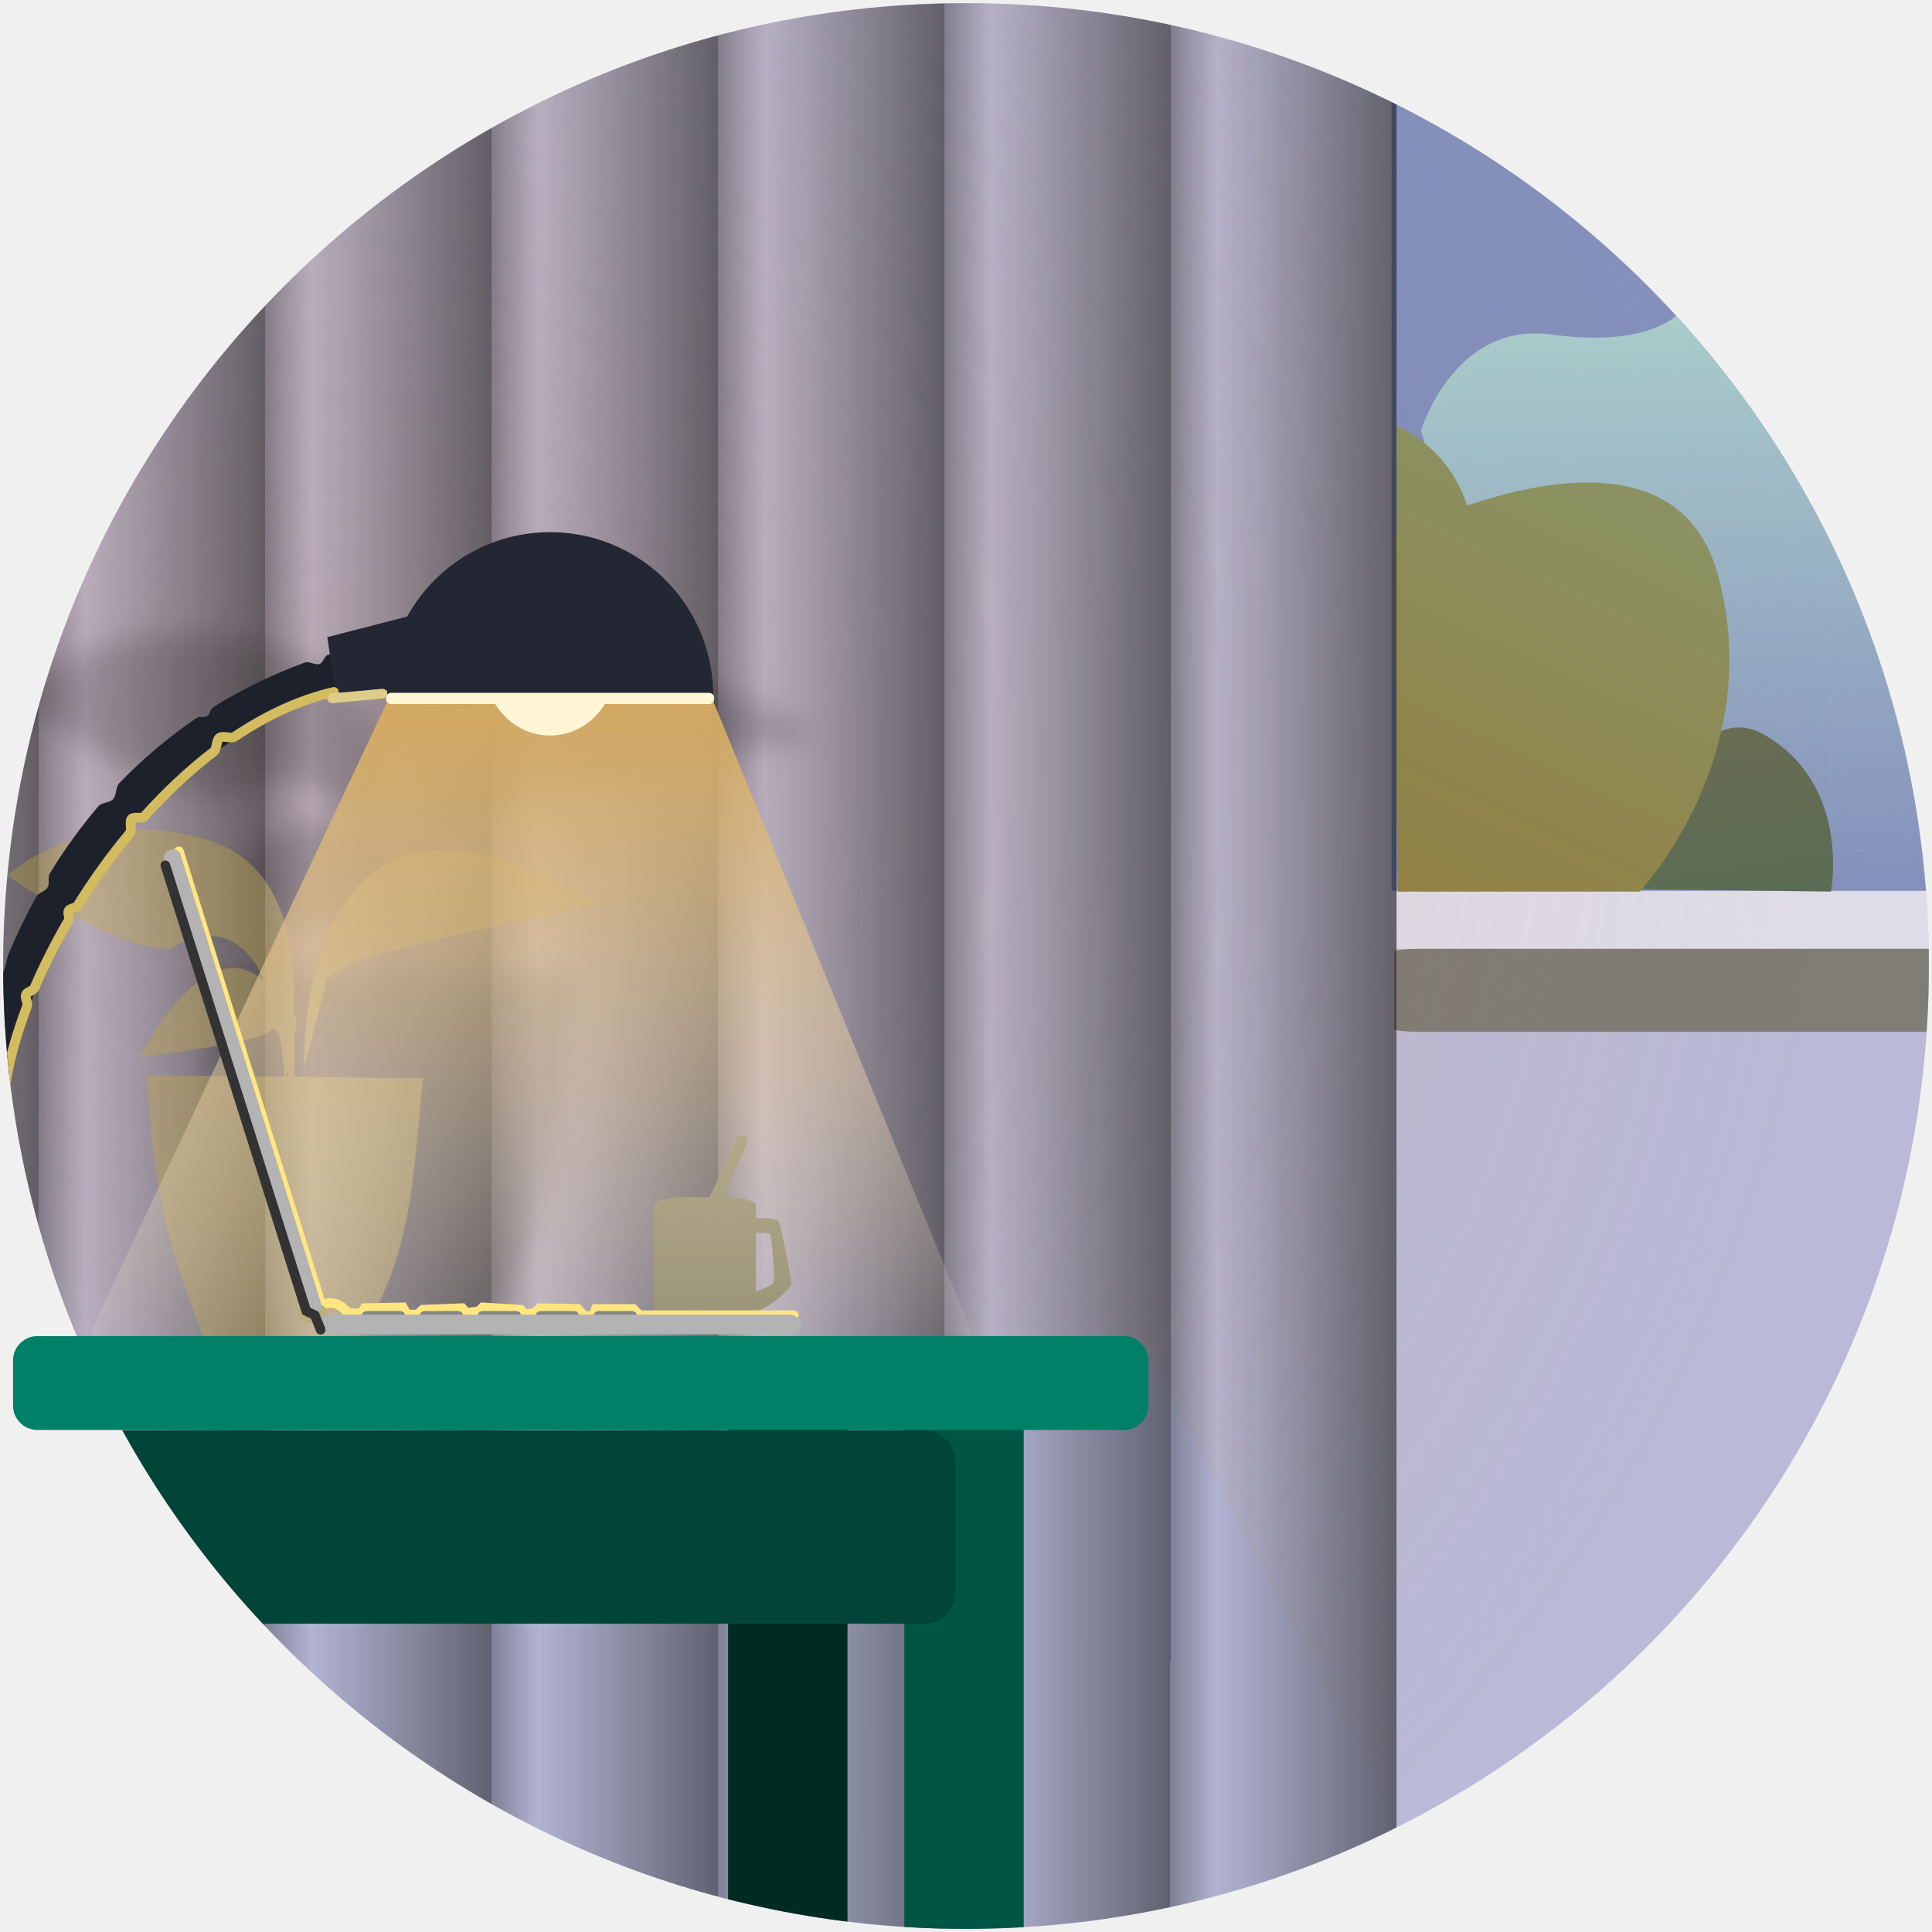
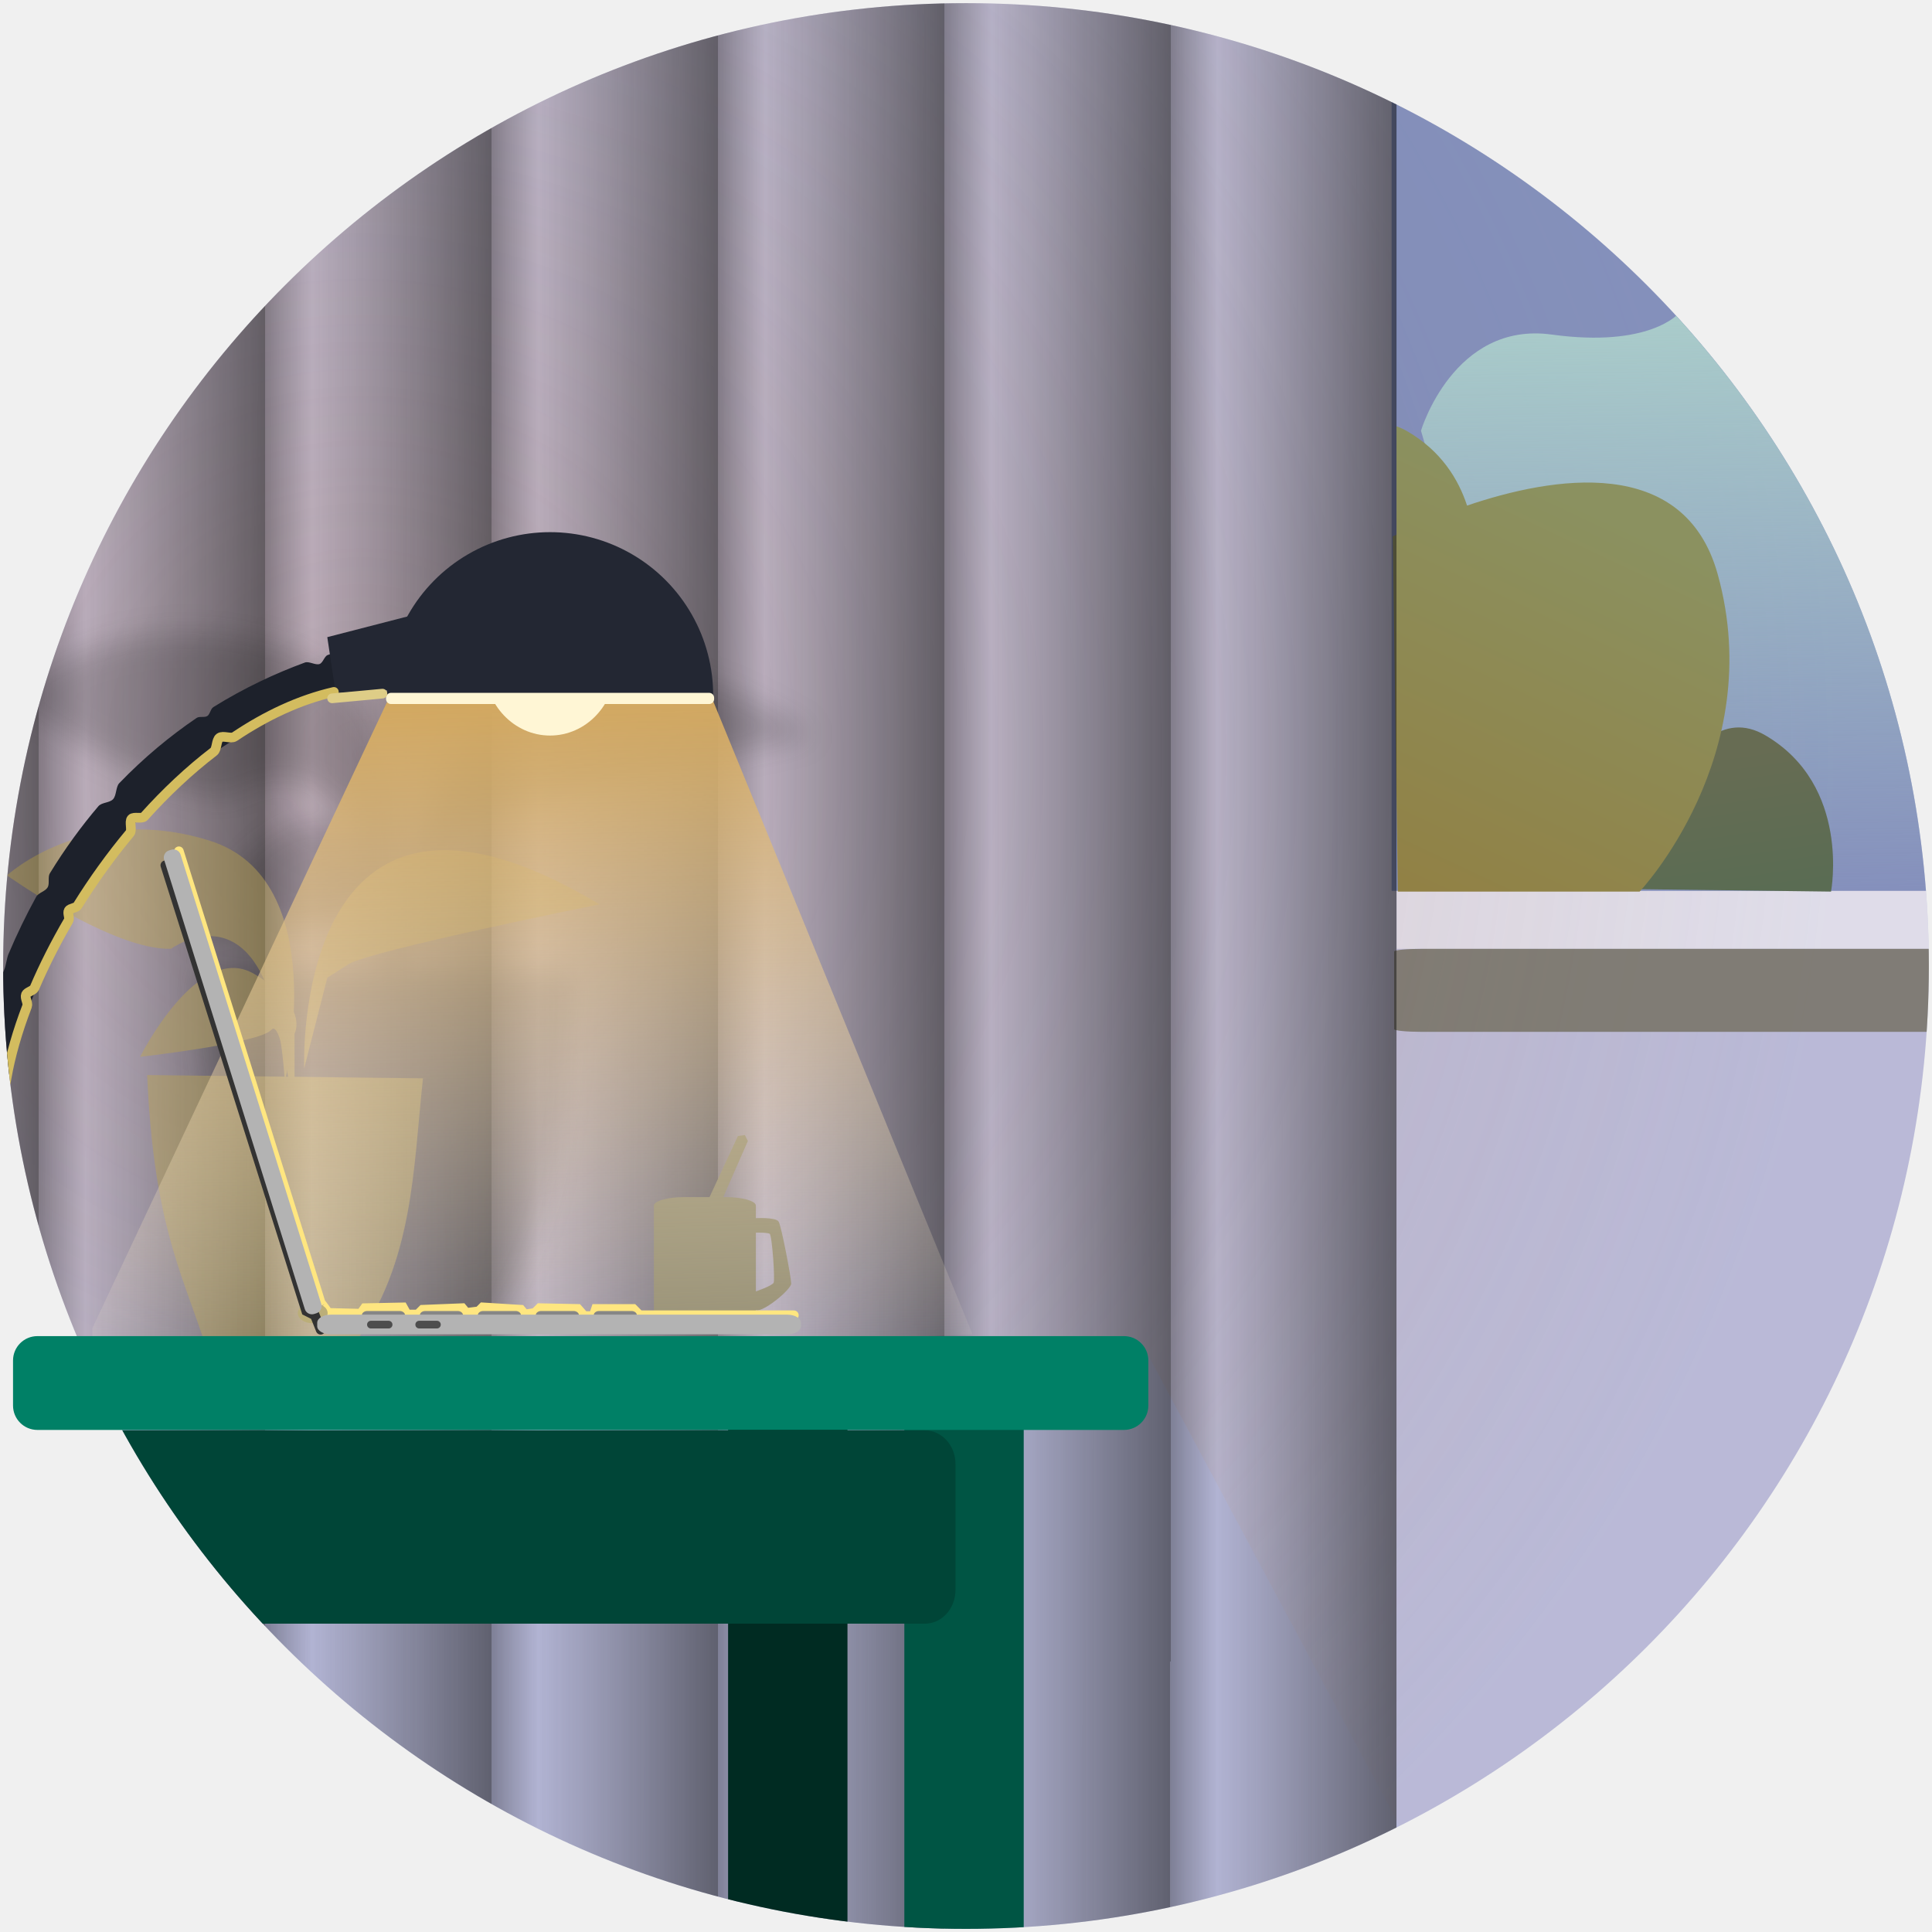
<svg xmlns="http://www.w3.org/2000/svg" xmlns:xlink="http://www.w3.org/1999/xlink" width="400" height="400" viewBox="0 0 105.833 105.833" version="1.1" id="svg523" xml:space="preserve">
  <defs id="defs520">
    <linearGradient id="linearGradient64831">
      <stop style="stop-color:#676c53;stop-opacity:1;" offset="0" id="stop64827" />
      <stop style="stop-color:#5a6c53;stop-opacity:1;" offset="1" id="stop64829" />
    </linearGradient>
    <linearGradient id="linearGradient64000">
      <stop style="stop-color:#8b9160;stop-opacity:1;" offset="0" id="stop63996" />
      <stop style="stop-color:#918145;stop-opacity:1;" offset="1" id="stop63998" />
    </linearGradient>
    <linearGradient id="linearGradient63992">
      <stop style="stop-color:#a9cbca;stop-opacity:1;" offset="0" id="stop63988" />
      <stop style="stop-color:#a9cbca;stop-opacity:0;" offset="1" id="stop63990" />
    </linearGradient>
    <linearGradient id="linearGradient40654">
      <stop style="stop-color:#1a1a1a;stop-opacity:1;" offset="0" id="stop40650" />
      <stop style="stop-color:#242424;stop-opacity:0.086;" offset="0.792" id="stop40834" />
      <stop style="stop-color:#000000;stop-opacity:0.573;" offset="1" id="stop40652" />
    </linearGradient>
    <linearGradient id="linearGradient4730">
      <stop style="stop-color:#cda293;stop-opacity:0.751;" offset="0" id="stop4726" />
      <stop style="stop-color:#cdaf9a;stop-opacity:0.116;" offset="1" id="stop4728" />
    </linearGradient>
    <linearGradient id="linearGradient35336">
      <stop style="stop-color:#ffffff;stop-opacity:1;" offset="0" id="stop35332" />
      <stop style="stop-color:#000000;stop-opacity:1" offset="1" id="stop35334" />
    </linearGradient>
    <linearGradient id="linearGradient12854">
      <stop style="stop-color:#000000;stop-opacity:1;" offset="0" id="stop12850" />
      <stop style="stop-color:#ffffff;stop-opacity:1" offset="0.351" id="stop12982" />
      <stop style="stop-color:#ffffff;stop-opacity:1" offset="1" id="stop12852" />
    </linearGradient>
    <mask maskUnits="userSpaceOnUse" id="mask23724">
      <rect style="fill:url(#linearGradient23728);fill-opacity:1;stroke-width:1.058;stroke-linecap:round" id="rect23726" width="105.972" height="106.335" x="-0.182" y="-0.182" />
    </mask>
    <linearGradient xlink:href="#linearGradient12854" id="linearGradient23728" gradientUnits="userSpaceOnUse" x1="105.608" y1="54.804" x2="52.532" y2="54.804" spreadMethod="reflect" />
    <mask maskUnits="userSpaceOnUse" id="mask36981">
      <rect style="opacity:1;fill:url(#linearGradient36985);fill-opacity:1;stroke:none;stroke-width:1.058;stroke-linecap:round" id="rect36983" width="99.81" height="100.767" x="0.585" y="0.043" />
    </mask>
    <linearGradient xlink:href="#linearGradient35336" id="linearGradient36985" gradientUnits="userSpaceOnUse" x1="57.55" y1="77.887" x2="57.55" y2="113.398" gradientTransform="matrix(0.9364293,0,0,0.9364293,1.541507,0.9998093)" />
    <clipPath clipPathUnits="userSpaceOnUse" id="clipPath469">
      <circle style="opacity:0.294;fill:#323ba9;stroke-width:1.058;stroke-linecap:round" id="circle471" cx="52.917" cy="52.917" r="52.744" />
    </clipPath>
    <linearGradient xlink:href="#linearGradient1809" id="linearGradient1811" x1="53.768" y1="57.66" x2="54.66" y2="93.931" gradientUnits="userSpaceOnUse" gradientTransform="translate(10.03076,-6.018454)" />
    <linearGradient id="linearGradient1809">
      <stop style="stop-color:#d3a85f;stop-opacity:1;" offset="0" id="stop1805" />
      <stop style="stop-color:#fff7e2;stop-opacity:0;" offset="1" id="stop1807" />
    </linearGradient>
    <radialGradient xlink:href="#linearGradient4730" id="radialGradient4732" cx="19.758" cy="41.263" fx="19.758" fy="41.263" r="66.117" gradientTransform="matrix(1.222412,0,0,1.205793,-4.394444,-8.399566)" gradientUnits="userSpaceOnUse" />
    <filter style="color-interpolation-filters:sRGB" id="filter13096" x="-0.042" y="-0.048" width="1.084" height="1.097">
      <feGaussianBlur stdDeviation="0.434" id="feGaussianBlur13098" />
    </filter>
    <linearGradient xlink:href="#linearGradient40654" id="linearGradient40656" x1="76.517" y1="49.527" x2="64.117" y2="49.525" gradientUnits="userSpaceOnUse" spreadMethod="repeat" />
    <linearGradient xlink:href="#linearGradient63992" id="linearGradient63994" x1="89.532" y1="17.643" x2="90.058" y2="49.032" gradientUnits="userSpaceOnUse" />
    <linearGradient xlink:href="#linearGradient64000" id="linearGradient64002" x1="86.619" y1="27.565" x2="76.829" y2="48.315" gradientUnits="userSpaceOnUse" />
    <linearGradient xlink:href="#linearGradient64831" id="linearGradient64833" x1="95.513" y1="41.185" x2="96.624" y2="48.769" gradientUnits="userSpaceOnUse" />
  </defs>
  <g id="layer1">
    <circle style="opacity:0.294;fill:#323ba9;stroke-width:1.058;stroke-linecap:round" id="path717" cx="52.917" cy="52.917" r="52.744" />
    <g id="g467" clip-path="url(#clipPath469)">
      <rect style="opacity:0.557;fill:#ffffff;fill-opacity:1;stroke:none;stroke-width:0.529;stroke-linecap:round;stroke-dasharray:none;stroke-opacity:1" id="rect41732" width="44.18" height="46.778" x="76.508" y="5.198" rx="0" ry="0" />
      <path style="opacity:0.616;fill:url(#radialGradient4732);fill-opacity:1;stroke-width:1.058;stroke-linecap:round" d="M 62.485,73.461 4.211,73.315 -7.59,56.529 13.183,-17.178 124.643,-10.986 121.447,113.257 81.047,108.218 Z" id="path462" />
      <rect style="opacity:0.739;fill:#6c6753;fill-opacity:1;stroke:none;stroke-width:0.529;stroke-linecap:round;stroke-dasharray:none;stroke-opacity:1" id="rect42618" width="44.18" height="4.548" x="76.37" y="-56.524" rx="1.535" ry="0.149" transform="scale(1,-1)" />
      <rect style="opacity:0.557;fill:#3d5598;fill-opacity:1;stroke:none;stroke-width:0.529;stroke-linecap:round;stroke-dasharray:none;stroke-opacity:1" id="rect42620" width="44.18" height="46.778" x="76.232" y="2.023" rx="0" ry="0" />
      <path style="opacity:1;fill:url(#linearGradient63994);fill-opacity:1;stroke:none;stroke-width:0.529;stroke-linecap:round;stroke-dasharray:none;stroke-opacity:1" d="m 77.84,23.594 c 0,0 1.791,-6.004 7.163,-5.267 5.372,0.737 6.952,-1.159 6.952,-1.159 l 9.901,12.324 5.688,18.644 -2.949,0.948 -7.795,-0.632 -16.537,-16.537 z" id="path57130" />
      <path style="opacity:1;fill:url(#linearGradient64833);fill-opacity:1;stroke:none;stroke-width:0.529;stroke-linecap:round;stroke-dasharray:none;stroke-opacity:1" d="m 89.403,48.703 c 0,0 2.621,-11.175 7.312,-8.416 4.691,2.759 3.587,8.554 3.587,8.554 z" id="path47956" />
      <path id="path55317" style="opacity:1;fill:url(#linearGradient64002);fill-opacity:1;stroke:none;stroke-width:0.529;stroke-linecap:round;stroke-dasharray:none;stroke-opacity:1" d="M 76.498 23.353 L 76.498 29.286 C 76.373 29.348 76.296 29.387 76.296 29.387 L 76.572 48.841 L 89.817 48.841 C 89.817 48.841 96.853 41.39 94.094 31.456 C 92.263 24.864 85.027 26.111 80.364 27.695 C 79.884 26.231 78.937 24.711 77.124 23.645 C 76.911 23.519 76.703 23.423 76.498 23.353 z " />
      <rect style="opacity:0.557;fill:url(#linearGradient40656);fill-opacity:1;stroke:none;stroke-width:0.529;stroke-linecap:round;stroke-dasharray:none;stroke-opacity:1" id="rect40648" width="83.131" height="115.852" x="-6.633" y="-4.643" rx="1.535" ry="1.535" />
      <path id="path4425" style="fill:#002b22;fill-opacity:1;stroke-width:1.058;stroke-linecap:round" d="m 39.884,78.198 v 29.957 c 2.125,0.943 4.31,1.745 6.54,2.4 V 78.198 Z" />
      <path id="rect4363" style="fill:#005544;stroke-width:1.058;stroke-linecap:round" d="m 49.539,78.198 v 33.185 c 2.156,0.479 4.341,0.822 6.54,1.027 V 78.198 Z" />
      <path id="rect4368" style="fill:#004537;fill-opacity:1;stroke-width:1.058;stroke-linecap:round" d="m 2.87,78.354 c 2.588,3.925 4.102,7.486 7.634,10.589 H 50.663 c 0.93,0 1.678,-0.825 1.678,-1.849 v -6.891 c 0,-1.024 -0.749,-1.849 -1.678,-1.849 z" />
      <g id="g11468" transform="translate(3.174998,-4.762499)" style="fill:#918a6f">
        <path style="opacity:1;fill:#918a6f;fill-opacity:1;stroke:none;stroke-width:2.117;stroke-linecap:round;stroke-dasharray:none" d="m 35.447,70.865 1.799,-3.871 0.382,-0.055 0.164,0.327 -1.581,3.599 z" id="path11464" />
        <path style="fill:#918a6f;fill-opacity:1;stroke:none;stroke-width:2.117;stroke-linecap:round;stroke-dasharray:none" d="m 38.216,71.493 c 0,0 1.115,-0.064 1.265,0.193 0.15,0.257 0.686,3.065 0.686,3.387 0,0.322 -1.5,1.565 -1.908,1.457 -0.407,-0.107 -0.021,-1.029 -0.021,-1.029 0,0 0.879,-0.3 0.965,-0.472 0.086,-0.171 -0.086,-2.593 -0.214,-2.679 -0.129,-0.086 -0.857,-0.064 -0.857,-0.064 z" id="path11470" />
        <rect style="opacity:1;fill:#918a6f;fill-opacity:1;stroke:none;stroke-width:2.117;stroke-linecap:round;stroke-dasharray:none" id="rect11358" width="5.584" height="7.302" x="32.646" y="70.339" rx="1.654" ry="0.468" />
      </g>
      <g id="g456" transform="matrix(1.307497,0,0,1.307497,-4.911825,39.98548)" style="opacity:0.338;fill:#c8ab37;stroke-width:0.765">
        <g id="g13094" transform="matrix(1.361677,0,0,1.361677,-1.464112,-9.16304)" style="opacity:0.613;fill:#1a1a1a;stroke-width:0.562;filter:url(#filter13096)">
          <path style="fill:#1a1a1a;fill-opacity:1;stroke:none;stroke-width:0.594;stroke-linecap:round" d="m 9.627,13.29 c 0,0 2.426,-4.852 4.771,-3.477 2.345,1.375 1.698,2.507 1.698,2.507 l -1e-6,3.8 c 0,0 -0.485,-4.528 -0.97,-3.962 -0.485,0.566 -5.498,1.132 -5.498,1.132 z" id="path13086" />
          <path style="fill:#1a1a1a;fill-opacity:1;stroke:none;stroke-width:0.594;stroke-linecap:round" d="m 16.5,13.775 c 0,0 -0.566,-14.635 12.371,-6.873 0,0 -9.622,1.941 -10.512,2.507 -0.889,0.566 -0.889,0.566 -0.889,0.566 z" id="path13088" />
          <path style="fill:#1a1a1a;fill-opacity:1;stroke:none;stroke-width:0.594;stroke-linecap:round" d="m 15.692,14.341 c 0,0 2.021,-8.49 -3.153,-10.107 C 7.363,2.617 4.048,5.69 4.048,5.69 c 0,0 4.447,3.153 6.873,3.073 0,0 4.205,-3.073 4.771,5.579 z" id="path13090" />
          <path style="fill:#1a1a1a;fill-opacity:1;stroke:none;stroke-width:0.594;stroke-linecap:round" d="M 12.261,25.06 C 11.301,22.2 10.184,20.052 9.922,14.054 l 11.556,0.138 c -0.415,3.806 -0.379,7.687 -2.889,11.144 L 12.811,25.197 Z" id="path13092" />
        </g>
        <g id="g13084" transform="translate(0,0.4047173)">
          <path style="fill:#c8ab37;fill-opacity:1;stroke:none;stroke-width:0.809;stroke-linecap:round" d="m 9.627,13.29 c 0,0 2.426,-4.852 4.771,-3.477 2.345,1.375 1.698,2.507 1.698,2.507 l -1e-6,3.8 c 0,0 -0.485,-4.528 -0.97,-3.962 -0.485,0.566 -5.498,1.132 -5.498,1.132 z" id="path14608" />
          <path style="fill:#c8ab37;fill-opacity:1;stroke:none;stroke-width:0.809;stroke-linecap:round" d="m 16.5,13.775 c 0,0 -0.566,-14.635 12.371,-6.873 0,0 -9.622,1.941 -10.512,2.507 -0.889,0.566 -0.889,0.566 -0.889,0.566 z" id="path14604" />
          <path style="fill:#c8ab37;fill-opacity:1;stroke:none;stroke-width:0.809;stroke-linecap:round" d="m 15.692,14.341 c 0,0 2.021,-8.49 -3.153,-10.107 C 7.363,2.617 4.048,5.69 4.048,5.69 c 0,0 4.447,3.153 6.873,3.073 0,0 4.205,-3.073 4.771,5.579 z" id="path14606" />
          <path style="fill:#c8ab37;fill-opacity:1;stroke:none;stroke-width:0.809;stroke-linecap:round" d="M 12.261,25.06 C 11.301,22.2 10.184,20.052 9.922,14.054 l 11.556,0.138 c -0.415,3.806 -0.379,7.687 -2.889,11.144 L 12.811,25.197 Z" id="path14375" />
        </g>
      </g>
      <g id="g1355" transform="matrix(1.055088,0,0,1.055088,-36.28376,-16.34656)" style="stroke-width:0.948">
        <path style="opacity:1;fill:url(#linearGradient1811);fill-opacity:1;stroke-width:1.003;stroke-linecap:round" d="m 71.293,51.593 13.593,33.183 -41.021,1.502 c -2.27,-2.085 -4.701,3.801 -4.685,-1.816 L 54.653,51.581 Z" id="path1799" />
        <ellipse style="opacity:1;fill:#fff6d5;stroke-width:1.003;stroke-linecap:round" id="path1134" cx="62.947" cy="50.101" rx="3.39" ry="3.581" />
        <path style="color:#000000;fill:#1d212b;stroke-linecap:round" d="m 54.75,48.672 c -1.011,0.177 -2.168,0.392 -3.347,0.829 -0.176,0.065 -0.243,0.407 -0.425,0.468 -0.214,0.072 -0.541,-0.157 -0.759,-0.078 -1.527,0.56 -3.14,1.311 -4.754,2.314 -0.141,0.087 -0.17,0.371 -0.31,0.462 -0.148,0.096 -0.408,-1.08e-4 -0.556,0.1 -1.367,0.928 -2.724,2.046 -4.018,3.388 -0.181,0.188 -0.139,0.63 -0.317,0.827 -0.184,0.203 -0.589,0.16 -0.769,0.372 -0.887,1.042 -1.733,2.2 -2.521,3.486 -0.112,0.182 5.4e-4,0.533 -0.109,0.721 -0.127,0.218 -0.475,0.273 -0.599,0.498 -0.514,0.934 -0.997,1.93 -1.446,2.991 -0.066,0.156 -0.131,0.592 -0.195,0.75 -2.228,5.5 -3.516,12.424 -3.127,21.814 0.023,0.553 0.49,0.983 1.043,0.961 0.553,-0.023 0.983,-0.49 0.961,-1.043 -0.607,-14.667 2.945,-23.504 7.52,-28.877 4.575,-5.373 10.247,-7.34 14.074,-8.01 0.545,-0.096 0.909,-0.615 0.814,-1.16 C 55.814,48.941 55.295,48.577 54.75,48.672 Z" id="path7841" />
        <path style="opacity:1;fill:#232733;fill-opacity:1;stroke:none;stroke-width:0.502;stroke-linecap:round;stroke-dasharray:none" d="m 51.382,48.573 0.435,2.901 2.756,-0.145 1.305,-3.916 z" id="path6970" />
        <path style="opacity:1;fill:#232733;fill-opacity:1;stroke-width:1.003;stroke-linecap:round" id="path1080" d="m 54.479,51.679 a 8.469,8.469 0 0 1 4.206,-7.406 8.469,8.469 0 0 1 8.517,-0.005 8.469,8.469 0 0 1 4.214,7.401" />
        <rect style="opacity:1;fill:#fff6d5;stroke-width:1.003;stroke-linecap:round" id="rect2539" width="17.034" height="0.582" x="54.432" y="51.464" rx="0.26" ry="0.26" />
        <path style="fill:none;fill-opacity:1;stroke:#d3bc5f;stroke-width:0.502;stroke-linecap:round;stroke-dasharray:none;stroke-opacity:1" d="m 34.609,74.704 c -0.27,-1.888 0.183,-4.349 1.186,-6.969 0.065,-0.171 -0.129,-0.429 -0.059,-0.601 0.059,-0.145 0.382,-0.204 0.444,-0.35 0.494,-1.157 1.089,-2.334 1.769,-3.497 0.079,-0.136 -0.073,-0.388 0.009,-0.523 0.073,-0.121 0.38,-0.125 0.455,-0.246 0.809,-1.303 1.724,-2.577 2.723,-3.775 0.129,-0.154 -0.047,-0.585 0.084,-0.736 0.115,-0.133 0.537,0.014 0.654,-0.117 1.12,-1.248 2.333,-2.393 3.612,-3.372 0.174,-0.133 0.126,-0.596 0.302,-0.723 0.184,-0.132 0.591,0.073 0.777,-0.052 1.644,-1.103 3.381,-1.92 5.159,-2.327" id="path22052" />
        <path style="fill:none;fill-opacity:1;stroke:#decd87;stroke-width:0.502;stroke-linecap:round;stroke-dasharray:none;stroke-opacity:1" d="m 51.631,51.749 2.615,-0.243" id="path22270" />
      </g>
      <g id="g35262" transform="translate(-10.58333)">
-         <path style="opacity:1;fill:none;fill-opacity:1;stroke:#ffe680;stroke-width:0.529;stroke-linecap:round;stroke-dasharray:none" d="m 20.382,46.632 7.803,24.854 c 0,0 0.824,-0.434 1.431,0.434 l 0.737,0.043 0.217,-0.303 2.081,-0.043 0.217,0.39 h 0.607 l 0.26,-0.26 2.168,-0.087 0.217,0.26 0.694,-0.087 0.217,-0.217 2.081,0.13 0.217,0.26 0.564,-0.087 0.26,-0.26 2.081,0.043 0.347,0.39 h 0.52 l 0.13,-0.39 h 2.038 l 0.347,0.347 h 8.454" id="path4506" />
+         <path style="opacity:1;fill:none;fill-opacity:1;stroke:#ffe680;stroke-width:0.529;stroke-linecap:round;stroke-dasharray:none" d="m 20.382,46.632 7.803,24.854 c 0,0 -0.235,-0.434 0.372,0.434 l 1.795,0.043 0.217,-0.303 2.081,-0.043 0.217,0.39 h 0.607 l 0.26,-0.26 2.168,-0.087 0.217,0.26 0.694,-0.087 0.217,-0.217 2.081,0.13 0.217,0.26 0.564,-0.087 0.26,-0.26 2.081,0.043 0.347,0.39 h 0.52 l 0.13,-0.39 h 2.038 l 0.347,0.347 h 8.454" id="path4506" />
        <rect style="fill:#bbae79;fill-opacity:1;stroke-width:1.058;stroke-linecap:round" id="rect4254" width="1.637" height="1.111" x="26.895" y="71.377" rx="1.654" ry="1.111" />
        <g id="g4323" style="stroke-width:0.948" transform="matrix(1.055088,0,0,1.055088,-31.4824,-16.20346)">
          <rect style="opacity:1;fill:#868686;fill-opacity:1;stroke-width:1.003;stroke-linecap:round" id="rect4308" width="2.244" height="0.443" x="58.656" y="83.424" rx="0.276" ry="0.222" />
          <rect style="opacity:1;fill:#868686;fill-opacity:1;stroke-width:1.003;stroke-linecap:round" id="rect4310" width="2.244" height="0.443" x="61.666" y="83.424" rx="0.276" ry="0.222" />
          <rect style="opacity:1;fill:#868686;fill-opacity:1;stroke-width:1.003;stroke-linecap:round" id="rect4312" width="2.244" height="0.443" x="64.675" y="83.424" rx="0.276" ry="0.222" />
          <rect style="opacity:1;fill:#868686;fill-opacity:1;stroke-width:1.003;stroke-linecap:round" id="rect4314" width="2.244" height="0.443" x="67.684" y="83.424" rx="0.276" ry="0.222" />
          <rect style="opacity:1;fill:#868686;fill-opacity:1;stroke-width:1.003;stroke-linecap:round" id="rect4316" width="2.244" height="0.443" x="70.693" y="83.424" rx="0.276" ry="0.222" />
        </g>
+         <path style="opacity:1;fill:#4d4d4d;fill-opacity:1;stroke:#333333;stroke-width:0.529;stroke-linecap:round;stroke-dasharray:none" d="m 19.641,47.401 7.719,24.417 0.473,0.236 0.315,0.788" id="path4616" />
        <rect style="fill:#b3b3b3;fill-opacity:1;stroke-width:1.058;stroke-linecap:round" id="rect4196" width="26.495" height="1.078" x="27.96" y="72.015" rx="0.742" ry="0.445" />
        <rect style="fill:#b3b3b3;fill-opacity:1;stroke-width:1.058;stroke-linecap:round" id="rect4198" width="26.607" height="0.945" x="-76.994" y="4.606" rx="0.408" ry="0.408" transform="rotate(-107.3866)" />
-         <path style="opacity:1;fill:none;fill-opacity:1;stroke:#333333;stroke-width:0.529;stroke-linecap:round;stroke-dasharray:none" d="m 19.641,47.401 7.719,24.417 0.473,0.236 0.315,0.788" id="path4616" />
+         <rect style="fill:#4d4d4d;stroke-width:0.529;stroke-linecap:round" id="rect441" width="1.391" height="0.421" x="30.691" y="72.351" rx="0.21" ry="0.21" />
+         <rect style="fill:#4d4d4d;stroke-width:0.529;stroke-linecap:round" id="rect443" width="1.391" height="0.421" x="33.337" y="72.351" rx="0.21" ry="0.21" />
      </g>
      <g id="g21126" />
    </g>
    <rect style="opacity:1;fill:#008066;stroke-width:1.058;stroke-linecap:round" id="rect1176" width="62.191" height="5.139" x="0.714" y="73.191" rx="1.334" ry="1.334" />
    <g id="g37150" transform="translate(-73.31162,-66.56998)" style="opacity:0.557" />
    <g id="g39729" transform="translate(-9.811616,-66.56998)" style="opacity:0.557" />
  </g>
</svg>
